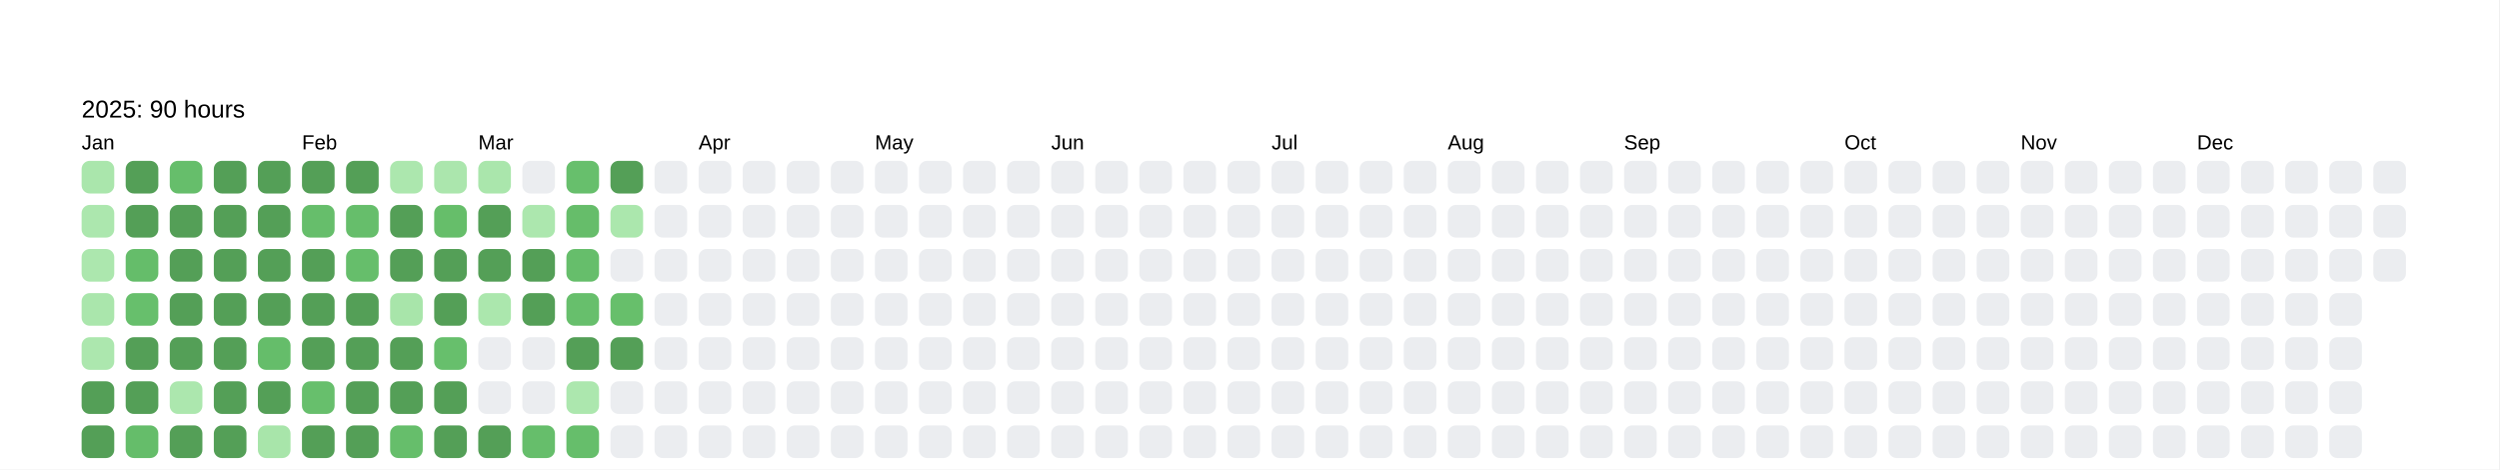
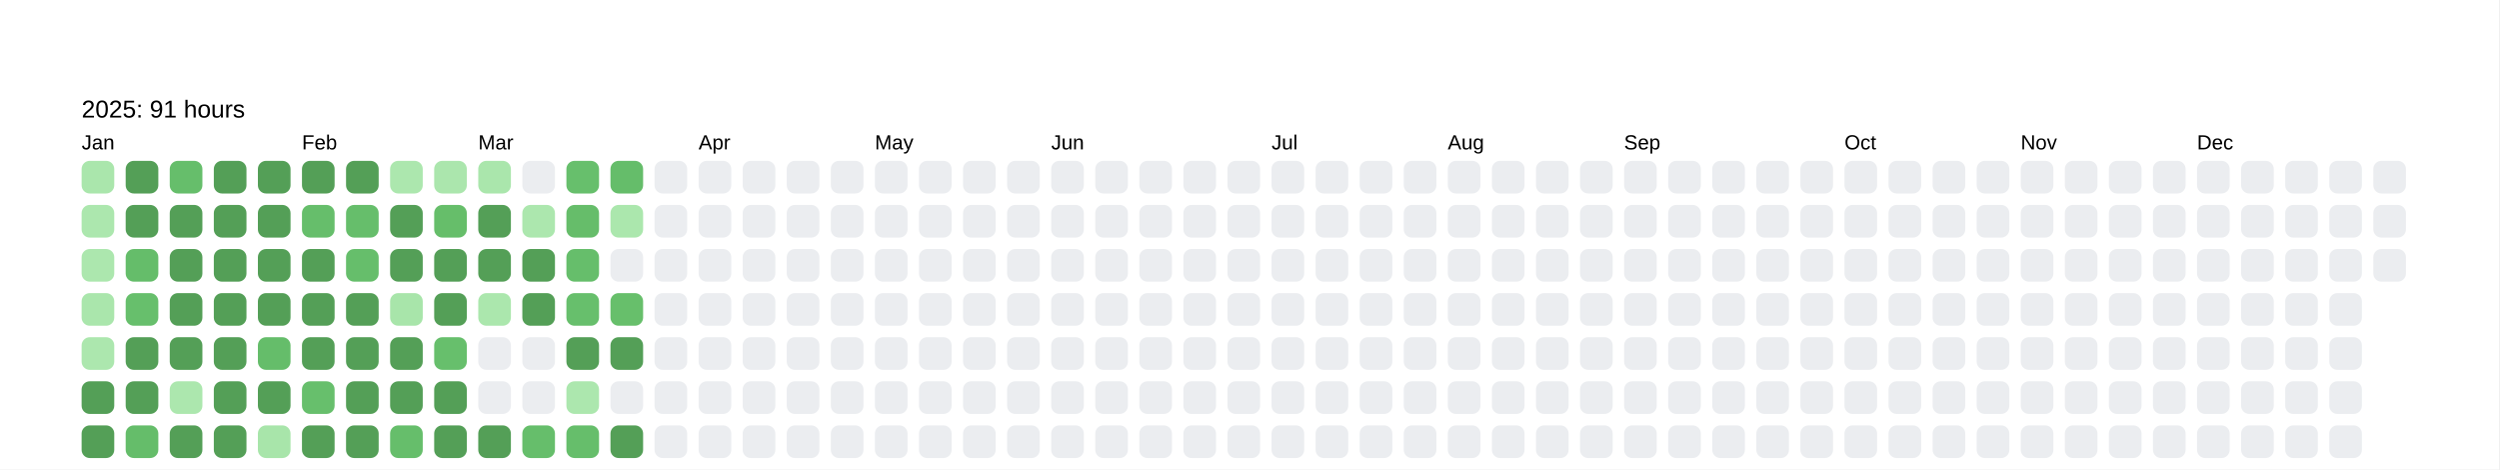
<svg xmlns="http://www.w3.org/2000/svg" baseProfile="full" height="57.5mm" version="1.1" viewBox="0,0,306.2,57.5" width="306.2mm">
  <defs />
  <rect fill="#FFFFFF" height="57.5" width="306.2" x="0" y="0" />
  <text fill="#000000" style="font-size:6px; font-family:Arial; font-weight:bold;" x="10" y="10" />
-   <text fill="#000000" style="font-size:3px; font-family:Arial;" x="10" y="14.4">2025: 90 hours</text>
+   <text fill="#000000" style="font-size:3px; font-family:Arial;" x="10" y="14.4">2025: 91 hours</text>
  <text fill="#000000" style="font-size:2.5px; font-family:Arial" x="10" y="18.3">Jan</text>
  <rect fill="#aae6ac" height="4" rx="1" ry="1" width="4" x="10" y="19.7" />
  <rect fill="#ace7ae" height="4" rx="1" ry="1" width="4" x="10" y="25.1" />
  <rect fill="#ace7ae" height="4" rx="1" ry="1" width="4" x="10" y="30.5" />
  <rect fill="#aae6ac" height="4" rx="1" ry="1" width="4" x="10" y="35.9" />
  <rect fill="#ace7ae" height="4" rx="1" ry="1" width="4" x="10" y="41.3" />
  <rect fill="#549F57" height="4" rx="1" ry="1" width="4" x="10" y="46.7" />
  <rect fill="#549F57" height="4" rx="1" ry="1" width="4" x="10" y="52.1" />
  <rect fill="#549F57" height="4" rx="1" ry="1" width="4" x="15.4" y="19.7" />
  <rect fill="#549F57" height="4" rx="1" ry="1" width="4" x="15.4" y="25.1" />
  <rect fill="#65bd6a" height="4" rx="1" ry="1" width="4" x="15.4" y="30.5" />
  <rect fill="#67bf6c" height="4" rx="1" ry="1" width="4" x="15.4" y="35.9" />
  <rect fill="#549F57" height="4" rx="1" ry="1" width="4" x="15.4" y="41.3" />
  <rect fill="#549F57" height="4" rx="1" ry="1" width="4" x="15.4" y="46.7" />
  <rect fill="#65bd6a" height="4" rx="1" ry="1" width="4" x="15.4" y="52.1" />
  <rect fill="#66be6b" height="4" rx="1" ry="1" width="4" x="20.8" y="19.7" />
  <rect fill="#549F57" height="4" rx="1" ry="1" width="4" x="20.8" y="25.1" />
  <rect fill="#549F57" height="4" rx="1" ry="1" width="4" x="20.8" y="30.5" />
  <rect fill="#549F57" height="4" rx="1" ry="1" width="4" x="20.8" y="35.9" />
  <rect fill="#549F57" height="4" rx="1" ry="1" width="4" x="20.8" y="41.3" />
  <rect fill="#ace7ae" height="4" rx="1" ry="1" width="4" x="20.8" y="46.7" />
  <rect fill="#549F57" height="4" rx="1" ry="1" width="4" x="20.8" y="52.1" />
  <rect fill="#549F57" height="4" rx="1" ry="1" width="4" x="26.2" y="19.7" />
  <rect fill="#549F57" height="4" rx="1" ry="1" width="4" x="26.2" y="25.1" />
  <rect fill="#549F57" height="4" rx="1" ry="1" width="4" x="26.2" y="30.5" />
  <rect fill="#549F57" height="4" rx="1" ry="1" width="4" x="26.2" y="35.9" />
  <rect fill="#549F57" height="4" rx="1" ry="1" width="4" x="26.2" y="41.3" />
  <rect fill="#549F57" height="4" rx="1" ry="1" width="4" x="26.2" y="46.7" />
  <rect fill="#549F57" height="4" rx="1" ry="1" width="4" x="26.2" y="52.1" />
  <rect fill="#549F57" height="4" rx="1" ry="1" width="4" x="31.6" y="19.7" />
  <rect fill="#549F57" height="4" rx="1" ry="1" width="4" x="31.6" y="25.1" />
  <rect fill="#549F57" height="4" rx="1" ry="1" width="4" x="31.6" y="30.5" />
  <rect fill="#549F57" height="4" rx="1" ry="1" width="4" x="31.6" y="35.9" />
  <rect fill="#65bd6a" height="4" rx="1" ry="1" width="4" x="31.6" y="41.3" />
  <rect fill="#549F57" height="4" rx="1" ry="1" width="4" x="31.6" y="46.7" />
  <rect fill="#a8e5aa" height="4" rx="1" ry="1" width="4" x="31.6" y="52.1" />
  <text fill="#000000" style="font-size:2.5px; font-family:Arial" x="37.0" y="18.3">Feb</text>
  <rect fill="#549F57" height="4" rx="1" ry="1" width="4" x="37.0" y="19.7" />
  <rect fill="#66be6b" height="4" rx="1" ry="1" width="4" x="37.0" y="25.1" />
  <rect fill="#549F57" height="4" rx="1" ry="1" width="4" x="37.0" y="30.5" />
  <rect fill="#549F57" height="4" rx="1" ry="1" width="4" x="37.0" y="35.9" />
  <rect fill="#549F57" height="4" rx="1" ry="1" width="4" x="37.0" y="41.3" />
  <rect fill="#67bf6c" height="4" rx="1" ry="1" width="4" x="37.0" y="46.7" />
  <rect fill="#549F57" height="4" rx="1" ry="1" width="4" x="37.0" y="52.1" />
  <rect fill="#549F57" height="4" rx="1" ry="1" width="4" x="42.4" y="19.7" />
  <rect fill="#66be6b" height="4" rx="1" ry="1" width="4" x="42.4" y="25.1" />
  <rect fill="#66be6b" height="4" rx="1" ry="1" width="4" x="42.4" y="30.5" />
  <rect fill="#549F57" height="4" rx="1" ry="1" width="4" x="42.4" y="35.9" />
  <rect fill="#549F57" height="4" rx="1" ry="1" width="4" x="42.4" y="41.3" />
  <rect fill="#549F57" height="4" rx="1" ry="1" width="4" x="42.4" y="46.7" />
  <rect fill="#549F57" height="4" rx="1" ry="1" width="4" x="42.4" y="52.1" />
  <rect fill="#ace7ae" height="4" rx="1" ry="1" width="4" x="47.8" y="19.7" />
  <rect fill="#549F57" height="4" rx="1" ry="1" width="4" x="47.8" y="25.1" />
  <rect fill="#549F57" height="4" rx="1" ry="1" width="4" x="47.8" y="30.5" />
  <rect fill="#a8e5aa" height="4" rx="1" ry="1" width="4" x="47.8" y="35.9" />
  <rect fill="#549F57" height="4" rx="1" ry="1" width="4" x="47.8" y="41.3" />
  <rect fill="#549F57" height="4" rx="1" ry="1" width="4" x="47.8" y="46.7" />
  <rect fill="#66be6b" height="4" rx="1" ry="1" width="4" x="47.8" y="52.1" />
  <rect fill="#abe6ad" height="4" rx="1" ry="1" width="4" x="53.2" y="19.7" />
  <rect fill="#66be6a" height="4" rx="1" ry="1" width="4" x="53.2" y="25.1" />
  <rect fill="#549F57" height="4" rx="1" ry="1" width="4" x="53.2" y="30.5" />
  <rect fill="#549F57" height="4" rx="1" ry="1" width="4" x="53.2" y="35.9" />
  <rect fill="#67bf6c" height="4" rx="1" ry="1" width="4" x="53.2" y="41.3" />
  <rect fill="#549F57" height="4" rx="1" ry="1" width="4" x="53.2" y="46.7" />
  <rect fill="#549F57" height="4" rx="1" ry="1" width="4" x="53.2" y="52.1" />
  <text fill="#000000" style="font-size:2.5px; font-family:Arial" x="58.6" y="18.3">Mar</text>
  <rect fill="#aae6ac" height="4" rx="1" ry="1" width="4" x="58.6" y="19.7" />
  <rect fill="#549F57" height="4" rx="1" ry="1" width="4" x="58.6" y="25.1" />
  <rect fill="#549F57" height="4" rx="1" ry="1" width="4" x="58.6" y="30.5" />
  <rect fill="#abe7ad" height="4" rx="1" ry="1" width="4" x="58.6" y="35.9" />
  <rect fill="#EBEDF0" height="4" rx="1" ry="1" width="4" x="58.6" y="41.3" />
  <rect fill="#EBEDF0" height="4" rx="1" ry="1" width="4" x="58.6" y="46.7" />
  <rect fill="#549F57" height="4" rx="1" ry="1" width="4" x="58.6" y="52.1" />
  <rect fill="#EBEDF0" height="4" rx="1" ry="1" width="4" x="64" y="19.7" />
  <rect fill="#ace7ae" height="4" rx="1" ry="1" width="4" x="64" y="25.1" />
  <rect fill="#549F57" height="4" rx="1" ry="1" width="4" x="64" y="30.5" />
  <rect fill="#549F57" height="4" rx="1" ry="1" width="4" x="64" y="35.9" />
  <rect fill="#EBEDF0" height="4" rx="1" ry="1" width="4" x="64" y="41.3" />
  <rect fill="#EBEDF0" height="4" rx="1" ry="1" width="4" x="64" y="46.7" />
  <rect fill="#66be6b" height="4" rx="1" ry="1" width="4" x="64" y="52.1" />
  <rect fill="#67bf6c" height="4" rx="1" ry="1" width="4" x="69.4" y="19.7" />
  <rect fill="#66bd6a" height="4" rx="1" ry="1" width="4" x="69.4" y="25.1" />
  <rect fill="#66be6b" height="4" rx="1" ry="1" width="4" x="69.4" y="30.5" />
  <rect fill="#67bf6c" height="4" rx="1" ry="1" width="4" x="69.4" y="35.9" />
  <rect fill="#549F57" height="4" rx="1" ry="1" width="4" x="69.4" y="41.3" />
  <rect fill="#ace7ae" height="4" rx="1" ry="1" width="4" x="69.4" y="46.7" />
  <rect fill="#66be6b" height="4" rx="1" ry="1" width="4" x="69.4" y="52.1" />
-   <rect fill="#549F57" height="4" rx="1" ry="1" width="4" x="74.8" y="19.7" />
+   <rect fill="#65bd6a" height="4" rx="1" ry="1" width="4" x="74.8" y="19.7" />
  <rect fill="#abe7ad" height="4" rx="1" ry="1" width="4" x="74.8" y="25.1" />
  <rect fill="#EBEDF0" height="4" rx="1" ry="1" width="4" x="74.8" y="30.5" />
  <rect fill="#67bf6b" height="4" rx="1" ry="1" width="4" x="74.8" y="35.9" />
  <rect fill="#549F57" height="4" rx="1" ry="1" width="4" x="74.8" y="41.3" />
  <rect fill="#EBEDF0" height="4" rx="1" ry="1" width="4" x="74.8" y="46.7" />
-   <rect fill="#EBEDF0" height="4" rx="1" ry="1" width="4" x="74.8" y="52.1" />
+   <rect fill="#549F57" height="4" rx="1" ry="1" width="4" x="74.8" y="52.1" />
  <rect fill="#EBEDF0" height="4" rx="1" ry="1" width="4" x="80.2" y="19.7" />
  <rect fill="#EBEDF0" height="4" rx="1" ry="1" width="4" x="80.2" y="25.1" />
  <rect fill="#EBEDF0" height="4" rx="1" ry="1" width="4" x="80.2" y="30.5" />
  <rect fill="#EBEDF0" height="4" rx="1" ry="1" width="4" x="80.2" y="35.9" />
  <rect fill="#EBEDF0" height="4" rx="1" ry="1" width="4" x="80.2" y="41.3" />
  <rect fill="#EBEDF0" height="4" rx="1" ry="1" width="4" x="80.2" y="46.7" />
  <rect fill="#EBEDF0" height="4" rx="1" ry="1" width="4" x="80.2" y="52.1" />
  <text fill="#000000" style="font-size:2.5px; font-family:Arial" x="85.6" y="18.3">Apr</text>
  <rect fill="#EBEDF0" height="4" rx="1" ry="1" width="4" x="85.6" y="19.7" />
  <rect fill="#EBEDF0" height="4" rx="1" ry="1" width="4" x="85.6" y="25.1" />
  <rect fill="#EBEDF0" height="4" rx="1" ry="1" width="4" x="85.6" y="30.5" />
  <rect fill="#EBEDF0" height="4" rx="1" ry="1" width="4" x="85.6" y="35.9" />
  <rect fill="#EBEDF0" height="4" rx="1" ry="1" width="4" x="85.6" y="41.3" />
  <rect fill="#EBEDF0" height="4" rx="1" ry="1" width="4" x="85.6" y="46.7" />
  <rect fill="#EBEDF0" height="4" rx="1" ry="1" width="4" x="85.6" y="52.1" />
  <rect fill="#EBEDF0" height="4" rx="1" ry="1" width="4" x="91" y="19.7" />
  <rect fill="#EBEDF0" height="4" rx="1" ry="1" width="4" x="91" y="25.1" />
  <rect fill="#EBEDF0" height="4" rx="1" ry="1" width="4" x="91" y="30.5" />
  <rect fill="#EBEDF0" height="4" rx="1" ry="1" width="4" x="91" y="35.9" />
  <rect fill="#EBEDF0" height="4" rx="1" ry="1" width="4" x="91" y="41.3" />
  <rect fill="#EBEDF0" height="4" rx="1" ry="1" width="4" x="91" y="46.7" />
  <rect fill="#EBEDF0" height="4" rx="1" ry="1" width="4" x="91" y="52.1" />
  <rect fill="#EBEDF0" height="4" rx="1" ry="1" width="4" x="96.4" y="19.7" />
  <rect fill="#EBEDF0" height="4" rx="1" ry="1" width="4" x="96.4" y="25.1" />
  <rect fill="#EBEDF0" height="4" rx="1" ry="1" width="4" x="96.4" y="30.5" />
  <rect fill="#EBEDF0" height="4" rx="1" ry="1" width="4" x="96.4" y="35.9" />
  <rect fill="#EBEDF0" height="4" rx="1" ry="1" width="4" x="96.4" y="41.3" />
  <rect fill="#EBEDF0" height="4" rx="1" ry="1" width="4" x="96.4" y="46.7" />
  <rect fill="#EBEDF0" height="4" rx="1" ry="1" width="4" x="96.4" y="52.1" />
  <rect fill="#EBEDF0" height="4" rx="1" ry="1" width="4" x="101.8" y="19.7" />
  <rect fill="#EBEDF0" height="4" rx="1" ry="1" width="4" x="101.8" y="25.1" />
  <rect fill="#EBEDF0" height="4" rx="1" ry="1" width="4" x="101.8" y="30.5" />
  <rect fill="#EBEDF0" height="4" rx="1" ry="1" width="4" x="101.8" y="35.9" />
  <rect fill="#EBEDF0" height="4" rx="1" ry="1" width="4" x="101.8" y="41.3" />
  <rect fill="#EBEDF0" height="4" rx="1" ry="1" width="4" x="101.8" y="46.7" />
  <rect fill="#EBEDF0" height="4" rx="1" ry="1" width="4" x="101.8" y="52.1" />
  <text fill="#000000" style="font-size:2.5px; font-family:Arial" x="107.2" y="18.3">May</text>
  <rect fill="#EBEDF0" height="4" rx="1" ry="1" width="4" x="107.2" y="19.7" />
  <rect fill="#EBEDF0" height="4" rx="1" ry="1" width="4" x="107.2" y="25.1" />
  <rect fill="#EBEDF0" height="4" rx="1" ry="1" width="4" x="107.2" y="30.5" />
  <rect fill="#EBEDF0" height="4" rx="1" ry="1" width="4" x="107.2" y="35.9" />
  <rect fill="#EBEDF0" height="4" rx="1" ry="1" width="4" x="107.2" y="41.3" />
  <rect fill="#EBEDF0" height="4" rx="1" ry="1" width="4" x="107.2" y="46.7" />
  <rect fill="#EBEDF0" height="4" rx="1" ry="1" width="4" x="107.2" y="52.1" />
  <rect fill="#EBEDF0" height="4" rx="1" ry="1" width="4" x="112.6" y="19.7" />
  <rect fill="#EBEDF0" height="4" rx="1" ry="1" width="4" x="112.6" y="25.1" />
  <rect fill="#EBEDF0" height="4" rx="1" ry="1" width="4" x="112.6" y="30.5" />
  <rect fill="#EBEDF0" height="4" rx="1" ry="1" width="4" x="112.6" y="35.9" />
  <rect fill="#EBEDF0" height="4" rx="1" ry="1" width="4" x="112.6" y="41.3" />
  <rect fill="#EBEDF0" height="4" rx="1" ry="1" width="4" x="112.6" y="46.7" />
  <rect fill="#EBEDF0" height="4" rx="1" ry="1" width="4" x="112.6" y="52.1" />
  <rect fill="#EBEDF0" height="4" rx="1" ry="1" width="4" x="118" y="19.7" />
  <rect fill="#EBEDF0" height="4" rx="1" ry="1" width="4" x="118" y="25.1" />
  <rect fill="#EBEDF0" height="4" rx="1" ry="1" width="4" x="118" y="30.5" />
  <rect fill="#EBEDF0" height="4" rx="1" ry="1" width="4" x="118" y="35.9" />
  <rect fill="#EBEDF0" height="4" rx="1" ry="1" width="4" x="118" y="41.3" />
  <rect fill="#EBEDF0" height="4" rx="1" ry="1" width="4" x="118" y="46.7" />
  <rect fill="#EBEDF0" height="4" rx="1" ry="1" width="4" x="118" y="52.1" />
  <rect fill="#EBEDF0" height="4" rx="1" ry="1" width="4" x="123.4" y="19.7" />
  <rect fill="#EBEDF0" height="4" rx="1" ry="1" width="4" x="123.4" y="25.1" />
  <rect fill="#EBEDF0" height="4" rx="1" ry="1" width="4" x="123.4" y="30.5" />
  <rect fill="#EBEDF0" height="4" rx="1" ry="1" width="4" x="123.4" y="35.9" />
  <rect fill="#EBEDF0" height="4" rx="1" ry="1" width="4" x="123.4" y="41.3" />
  <rect fill="#EBEDF0" height="4" rx="1" ry="1" width="4" x="123.4" y="46.7" />
  <rect fill="#EBEDF0" height="4" rx="1" ry="1" width="4" x="123.4" y="52.1" />
  <text fill="#000000" style="font-size:2.5px; font-family:Arial" x="128.8" y="18.3">Jun</text>
  <rect fill="#EBEDF0" height="4" rx="1" ry="1" width="4" x="128.8" y="19.7" />
  <rect fill="#EBEDF0" height="4" rx="1" ry="1" width="4" x="128.8" y="25.1" />
  <rect fill="#EBEDF0" height="4" rx="1" ry="1" width="4" x="128.8" y="30.5" />
  <rect fill="#EBEDF0" height="4" rx="1" ry="1" width="4" x="128.8" y="35.9" />
  <rect fill="#EBEDF0" height="4" rx="1" ry="1" width="4" x="128.8" y="41.3" />
  <rect fill="#EBEDF0" height="4" rx="1" ry="1" width="4" x="128.8" y="46.7" />
  <rect fill="#EBEDF0" height="4" rx="1" ry="1" width="4" x="128.8" y="52.1" />
  <rect fill="#EBEDF0" height="4" rx="1" ry="1" width="4" x="134.2" y="19.7" />
  <rect fill="#EBEDF0" height="4" rx="1" ry="1" width="4" x="134.2" y="25.1" />
  <rect fill="#EBEDF0" height="4" rx="1" ry="1" width="4" x="134.2" y="30.5" />
  <rect fill="#EBEDF0" height="4" rx="1" ry="1" width="4" x="134.2" y="35.9" />
  <rect fill="#EBEDF0" height="4" rx="1" ry="1" width="4" x="134.2" y="41.3" />
  <rect fill="#EBEDF0" height="4" rx="1" ry="1" width="4" x="134.2" y="46.7" />
  <rect fill="#EBEDF0" height="4" rx="1" ry="1" width="4" x="134.2" y="52.1" />
  <rect fill="#EBEDF0" height="4" rx="1" ry="1" width="4" x="139.6" y="19.7" />
  <rect fill="#EBEDF0" height="4" rx="1" ry="1" width="4" x="139.6" y="25.1" />
  <rect fill="#EBEDF0" height="4" rx="1" ry="1" width="4" x="139.6" y="30.5" />
  <rect fill="#EBEDF0" height="4" rx="1" ry="1" width="4" x="139.6" y="35.9" />
  <rect fill="#EBEDF0" height="4" rx="1" ry="1" width="4" x="139.6" y="41.3" />
  <rect fill="#EBEDF0" height="4" rx="1" ry="1" width="4" x="139.6" y="46.7" />
  <rect fill="#EBEDF0" height="4" rx="1" ry="1" width="4" x="139.6" y="52.1" />
  <rect fill="#EBEDF0" height="4" rx="1" ry="1" width="4" x="145" y="19.7" />
  <rect fill="#EBEDF0" height="4" rx="1" ry="1" width="4" x="145" y="25.1" />
  <rect fill="#EBEDF0" height="4" rx="1" ry="1" width="4" x="145" y="30.5" />
  <rect fill="#EBEDF0" height="4" rx="1" ry="1" width="4" x="145" y="35.9" />
  <rect fill="#EBEDF0" height="4" rx="1" ry="1" width="4" x="145" y="41.3" />
  <rect fill="#EBEDF0" height="4" rx="1" ry="1" width="4" x="145" y="46.7" />
  <rect fill="#EBEDF0" height="4" rx="1" ry="1" width="4" x="145" y="52.1" />
  <rect fill="#EBEDF0" height="4" rx="1" ry="1" width="4" x="150.4" y="19.7" />
  <rect fill="#EBEDF0" height="4" rx="1" ry="1" width="4" x="150.4" y="25.1" />
  <rect fill="#EBEDF0" height="4" rx="1" ry="1" width="4" x="150.4" y="30.5" />
  <rect fill="#EBEDF0" height="4" rx="1" ry="1" width="4" x="150.4" y="35.9" />
  <rect fill="#EBEDF0" height="4" rx="1" ry="1" width="4" x="150.4" y="41.3" />
  <rect fill="#EBEDF0" height="4" rx="1" ry="1" width="4" x="150.4" y="46.7" />
  <rect fill="#EBEDF0" height="4" rx="1" ry="1" width="4" x="150.4" y="52.1" />
  <text fill="#000000" style="font-size:2.5px; font-family:Arial" x="155.8" y="18.3">Jul</text>
  <rect fill="#EBEDF0" height="4" rx="1" ry="1" width="4" x="155.8" y="19.7" />
  <rect fill="#EBEDF0" height="4" rx="1" ry="1" width="4" x="155.8" y="25.1" />
  <rect fill="#EBEDF0" height="4" rx="1" ry="1" width="4" x="155.8" y="30.5" />
  <rect fill="#EBEDF0" height="4" rx="1" ry="1" width="4" x="155.8" y="35.9" />
  <rect fill="#EBEDF0" height="4" rx="1" ry="1" width="4" x="155.8" y="41.3" />
  <rect fill="#EBEDF0" height="4" rx="1" ry="1" width="4" x="155.8" y="46.7" />
  <rect fill="#EBEDF0" height="4" rx="1" ry="1" width="4" x="155.8" y="52.1" />
  <rect fill="#EBEDF0" height="4" rx="1" ry="1" width="4" x="161.2" y="19.7" />
  <rect fill="#EBEDF0" height="4" rx="1" ry="1" width="4" x="161.2" y="25.1" />
  <rect fill="#EBEDF0" height="4" rx="1" ry="1" width="4" x="161.2" y="30.5" />
  <rect fill="#EBEDF0" height="4" rx="1" ry="1" width="4" x="161.2" y="35.9" />
  <rect fill="#EBEDF0" height="4" rx="1" ry="1" width="4" x="161.2" y="41.3" />
  <rect fill="#EBEDF0" height="4" rx="1" ry="1" width="4" x="161.2" y="46.7" />
  <rect fill="#EBEDF0" height="4" rx="1" ry="1" width="4" x="161.2" y="52.1" />
  <rect fill="#EBEDF0" height="4" rx="1" ry="1" width="4" x="166.6" y="19.7" />
  <rect fill="#EBEDF0" height="4" rx="1" ry="1" width="4" x="166.6" y="25.1" />
  <rect fill="#EBEDF0" height="4" rx="1" ry="1" width="4" x="166.6" y="30.5" />
  <rect fill="#EBEDF0" height="4" rx="1" ry="1" width="4" x="166.6" y="35.9" />
  <rect fill="#EBEDF0" height="4" rx="1" ry="1" width="4" x="166.6" y="41.3" />
  <rect fill="#EBEDF0" height="4" rx="1" ry="1" width="4" x="166.6" y="46.7" />
  <rect fill="#EBEDF0" height="4" rx="1" ry="1" width="4" x="166.6" y="52.1" />
  <rect fill="#EBEDF0" height="4" rx="1" ry="1" width="4" x="172" y="19.7" />
  <rect fill="#EBEDF0" height="4" rx="1" ry="1" width="4" x="172" y="25.1" />
  <rect fill="#EBEDF0" height="4" rx="1" ry="1" width="4" x="172" y="30.5" />
  <rect fill="#EBEDF0" height="4" rx="1" ry="1" width="4" x="172" y="35.9" />
  <rect fill="#EBEDF0" height="4" rx="1" ry="1" width="4" x="172" y="41.3" />
  <rect fill="#EBEDF0" height="4" rx="1" ry="1" width="4" x="172" y="46.7" />
  <rect fill="#EBEDF0" height="4" rx="1" ry="1" width="4" x="172" y="52.1" />
  <text fill="#000000" style="font-size:2.5px; font-family:Arial" x="177.4" y="18.3">Aug</text>
  <rect fill="#EBEDF0" height="4" rx="1" ry="1" width="4" x="177.4" y="19.7" />
  <rect fill="#EBEDF0" height="4" rx="1" ry="1" width="4" x="177.4" y="25.1" />
  <rect fill="#EBEDF0" height="4" rx="1" ry="1" width="4" x="177.4" y="30.5" />
  <rect fill="#EBEDF0" height="4" rx="1" ry="1" width="4" x="177.4" y="35.9" />
  <rect fill="#EBEDF0" height="4" rx="1" ry="1" width="4" x="177.4" y="41.3" />
  <rect fill="#EBEDF0" height="4" rx="1" ry="1" width="4" x="177.4" y="46.7" />
  <rect fill="#EBEDF0" height="4" rx="1" ry="1" width="4" x="177.4" y="52.1" />
  <rect fill="#EBEDF0" height="4" rx="1" ry="1" width="4" x="182.8" y="19.7" />
  <rect fill="#EBEDF0" height="4" rx="1" ry="1" width="4" x="182.8" y="25.1" />
  <rect fill="#EBEDF0" height="4" rx="1" ry="1" width="4" x="182.8" y="30.5" />
  <rect fill="#EBEDF0" height="4" rx="1" ry="1" width="4" x="182.8" y="35.9" />
  <rect fill="#EBEDF0" height="4" rx="1" ry="1" width="4" x="182.8" y="41.3" />
  <rect fill="#EBEDF0" height="4" rx="1" ry="1" width="4" x="182.8" y="46.7" />
  <rect fill="#EBEDF0" height="4" rx="1" ry="1" width="4" x="182.8" y="52.1" />
  <rect fill="#EBEDF0" height="4" rx="1" ry="1" width="4" x="188.2" y="19.7" />
  <rect fill="#EBEDF0" height="4" rx="1" ry="1" width="4" x="188.2" y="25.1" />
  <rect fill="#EBEDF0" height="4" rx="1" ry="1" width="4" x="188.2" y="30.5" />
  <rect fill="#EBEDF0" height="4" rx="1" ry="1" width="4" x="188.2" y="35.9" />
  <rect fill="#EBEDF0" height="4" rx="1" ry="1" width="4" x="188.2" y="41.3" />
  <rect fill="#EBEDF0" height="4" rx="1" ry="1" width="4" x="188.2" y="46.7" />
  <rect fill="#EBEDF0" height="4" rx="1" ry="1" width="4" x="188.2" y="52.1" />
  <rect fill="#EBEDF0" height="4" rx="1" ry="1" width="4" x="193.6" y="19.7" />
  <rect fill="#EBEDF0" height="4" rx="1" ry="1" width="4" x="193.6" y="25.1" />
  <rect fill="#EBEDF0" height="4" rx="1" ry="1" width="4" x="193.6" y="30.5" />
  <rect fill="#EBEDF0" height="4" rx="1" ry="1" width="4" x="193.6" y="35.9" />
  <rect fill="#EBEDF0" height="4" rx="1" ry="1" width="4" x="193.6" y="41.3" />
  <rect fill="#EBEDF0" height="4" rx="1" ry="1" width="4" x="193.6" y="46.7" />
  <rect fill="#EBEDF0" height="4" rx="1" ry="1" width="4" x="193.6" y="52.1" />
  <text fill="#000000" style="font-size:2.5px; font-family:Arial" x="199" y="18.3">Sep</text>
  <rect fill="#EBEDF0" height="4" rx="1" ry="1" width="4" x="199" y="19.7" />
  <rect fill="#EBEDF0" height="4" rx="1" ry="1" width="4" x="199" y="25.1" />
  <rect fill="#EBEDF0" height="4" rx="1" ry="1" width="4" x="199" y="30.5" />
  <rect fill="#EBEDF0" height="4" rx="1" ry="1" width="4" x="199" y="35.9" />
  <rect fill="#EBEDF0" height="4" rx="1" ry="1" width="4" x="199" y="41.3" />
  <rect fill="#EBEDF0" height="4" rx="1" ry="1" width="4" x="199" y="46.7" />
  <rect fill="#EBEDF0" height="4" rx="1" ry="1" width="4" x="199" y="52.1" />
  <rect fill="#EBEDF0" height="4" rx="1" ry="1" width="4" x="204.4" y="19.7" />
  <rect fill="#EBEDF0" height="4" rx="1" ry="1" width="4" x="204.4" y="25.1" />
  <rect fill="#EBEDF0" height="4" rx="1" ry="1" width="4" x="204.4" y="30.5" />
  <rect fill="#EBEDF0" height="4" rx="1" ry="1" width="4" x="204.4" y="35.9" />
  <rect fill="#EBEDF0" height="4" rx="1" ry="1" width="4" x="204.4" y="41.3" />
  <rect fill="#EBEDF0" height="4" rx="1" ry="1" width="4" x="204.4" y="46.7" />
  <rect fill="#EBEDF0" height="4" rx="1" ry="1" width="4" x="204.4" y="52.1" />
  <rect fill="#EBEDF0" height="4" rx="1" ry="1" width="4" x="209.8" y="19.7" />
  <rect fill="#EBEDF0" height="4" rx="1" ry="1" width="4" x="209.8" y="25.1" />
  <rect fill="#EBEDF0" height="4" rx="1" ry="1" width="4" x="209.8" y="30.5" />
  <rect fill="#EBEDF0" height="4" rx="1" ry="1" width="4" x="209.8" y="35.9" />
  <rect fill="#EBEDF0" height="4" rx="1" ry="1" width="4" x="209.8" y="41.3" />
  <rect fill="#EBEDF0" height="4" rx="1" ry="1" width="4" x="209.8" y="46.7" />
  <rect fill="#EBEDF0" height="4" rx="1" ry="1" width="4" x="209.8" y="52.1" />
  <rect fill="#EBEDF0" height="4" rx="1" ry="1" width="4" x="215.2" y="19.7" />
  <rect fill="#EBEDF0" height="4" rx="1" ry="1" width="4" x="215.2" y="25.1" />
  <rect fill="#EBEDF0" height="4" rx="1" ry="1" width="4" x="215.2" y="30.5" />
  <rect fill="#EBEDF0" height="4" rx="1" ry="1" width="4" x="215.2" y="35.9" />
  <rect fill="#EBEDF0" height="4" rx="1" ry="1" width="4" x="215.2" y="41.3" />
  <rect fill="#EBEDF0" height="4" rx="1" ry="1" width="4" x="215.2" y="46.7" />
  <rect fill="#EBEDF0" height="4" rx="1" ry="1" width="4" x="215.2" y="52.1" />
  <rect fill="#EBEDF0" height="4" rx="1" ry="1" width="4" x="220.6" y="19.7" />
  <rect fill="#EBEDF0" height="4" rx="1" ry="1" width="4" x="220.6" y="25.1" />
  <rect fill="#EBEDF0" height="4" rx="1" ry="1" width="4" x="220.6" y="30.5" />
  <rect fill="#EBEDF0" height="4" rx="1" ry="1" width="4" x="220.6" y="35.9" />
  <rect fill="#EBEDF0" height="4" rx="1" ry="1" width="4" x="220.6" y="41.3" />
  <rect fill="#EBEDF0" height="4" rx="1" ry="1" width="4" x="220.6" y="46.7" />
  <rect fill="#EBEDF0" height="4" rx="1" ry="1" width="4" x="220.6" y="52.1" />
  <text fill="#000000" style="font-size:2.5px; font-family:Arial" x="226" y="18.3">Oct</text>
  <rect fill="#EBEDF0" height="4" rx="1" ry="1" width="4" x="226" y="19.7" />
  <rect fill="#EBEDF0" height="4" rx="1" ry="1" width="4" x="226" y="25.1" />
  <rect fill="#EBEDF0" height="4" rx="1" ry="1" width="4" x="226" y="30.5" />
  <rect fill="#EBEDF0" height="4" rx="1" ry="1" width="4" x="226" y="35.9" />
  <rect fill="#EBEDF0" height="4" rx="1" ry="1" width="4" x="226" y="41.3" />
  <rect fill="#EBEDF0" height="4" rx="1" ry="1" width="4" x="226" y="46.7" />
  <rect fill="#EBEDF0" height="4" rx="1" ry="1" width="4" x="226" y="52.1" />
  <rect fill="#EBEDF0" height="4" rx="1" ry="1" width="4" x="231.4" y="19.7" />
  <rect fill="#EBEDF0" height="4" rx="1" ry="1" width="4" x="231.4" y="25.1" />
  <rect fill="#EBEDF0" height="4" rx="1" ry="1" width="4" x="231.4" y="30.5" />
  <rect fill="#EBEDF0" height="4" rx="1" ry="1" width="4" x="231.4" y="35.9" />
  <rect fill="#EBEDF0" height="4" rx="1" ry="1" width="4" x="231.4" y="41.3" />
  <rect fill="#EBEDF0" height="4" rx="1" ry="1" width="4" x="231.4" y="46.7" />
  <rect fill="#EBEDF0" height="4" rx="1" ry="1" width="4" x="231.4" y="52.1" />
  <rect fill="#EBEDF0" height="4" rx="1" ry="1" width="4" x="236.8" y="19.7" />
  <rect fill="#EBEDF0" height="4" rx="1" ry="1" width="4" x="236.8" y="25.1" />
  <rect fill="#EBEDF0" height="4" rx="1" ry="1" width="4" x="236.8" y="30.5" />
  <rect fill="#EBEDF0" height="4" rx="1" ry="1" width="4" x="236.8" y="35.9" />
  <rect fill="#EBEDF0" height="4" rx="1" ry="1" width="4" x="236.8" y="41.3" />
  <rect fill="#EBEDF0" height="4" rx="1" ry="1" width="4" x="236.8" y="46.7" />
  <rect fill="#EBEDF0" height="4" rx="1" ry="1" width="4" x="236.8" y="52.1" />
  <rect fill="#EBEDF0" height="4" rx="1" ry="1" width="4" x="242.2" y="19.7" />
  <rect fill="#EBEDF0" height="4" rx="1" ry="1" width="4" x="242.2" y="25.1" />
  <rect fill="#EBEDF0" height="4" rx="1" ry="1" width="4" x="242.2" y="30.5" />
  <rect fill="#EBEDF0" height="4" rx="1" ry="1" width="4" x="242.2" y="35.9" />
  <rect fill="#EBEDF0" height="4" rx="1" ry="1" width="4" x="242.2" y="41.3" />
  <rect fill="#EBEDF0" height="4" rx="1" ry="1" width="4" x="242.2" y="46.7" />
  <rect fill="#EBEDF0" height="4" rx="1" ry="1" width="4" x="242.2" y="52.1" />
  <text fill="#000000" style="font-size:2.5px; font-family:Arial" x="247.6" y="18.3">Nov</text>
  <rect fill="#EBEDF0" height="4" rx="1" ry="1" width="4" x="247.6" y="19.7" />
  <rect fill="#EBEDF0" height="4" rx="1" ry="1" width="4" x="247.6" y="25.1" />
  <rect fill="#EBEDF0" height="4" rx="1" ry="1" width="4" x="247.6" y="30.5" />
  <rect fill="#EBEDF0" height="4" rx="1" ry="1" width="4" x="247.6" y="35.9" />
  <rect fill="#EBEDF0" height="4" rx="1" ry="1" width="4" x="247.6" y="41.3" />
  <rect fill="#EBEDF0" height="4" rx="1" ry="1" width="4" x="247.6" y="46.7" />
  <rect fill="#EBEDF0" height="4" rx="1" ry="1" width="4" x="247.6" y="52.1" />
  <rect fill="#EBEDF0" height="4" rx="1" ry="1" width="4" x="253" y="19.7" />
  <rect fill="#EBEDF0" height="4" rx="1" ry="1" width="4" x="253" y="25.1" />
  <rect fill="#EBEDF0" height="4" rx="1" ry="1" width="4" x="253" y="30.5" />
  <rect fill="#EBEDF0" height="4" rx="1" ry="1" width="4" x="253" y="35.9" />
  <rect fill="#EBEDF0" height="4" rx="1" ry="1" width="4" x="253" y="41.3" />
  <rect fill="#EBEDF0" height="4" rx="1" ry="1" width="4" x="253" y="46.7" />
  <rect fill="#EBEDF0" height="4" rx="1" ry="1" width="4" x="253" y="52.1" />
  <rect fill="#EBEDF0" height="4" rx="1" ry="1" width="4" x="258.4" y="19.7" />
  <rect fill="#EBEDF0" height="4" rx="1" ry="1" width="4" x="258.4" y="25.1" />
  <rect fill="#EBEDF0" height="4" rx="1" ry="1" width="4" x="258.4" y="30.5" />
  <rect fill="#EBEDF0" height="4" rx="1" ry="1" width="4" x="258.4" y="35.9" />
  <rect fill="#EBEDF0" height="4" rx="1" ry="1" width="4" x="258.4" y="41.3" />
  <rect fill="#EBEDF0" height="4" rx="1" ry="1" width="4" x="258.4" y="46.7" />
  <rect fill="#EBEDF0" height="4" rx="1" ry="1" width="4" x="258.4" y="52.1" />
  <rect fill="#EBEDF0" height="4" rx="1" ry="1" width="4" x="263.8" y="19.7" />
  <rect fill="#EBEDF0" height="4" rx="1" ry="1" width="4" x="263.8" y="25.1" />
  <rect fill="#EBEDF0" height="4" rx="1" ry="1" width="4" x="263.8" y="30.5" />
  <rect fill="#EBEDF0" height="4" rx="1" ry="1" width="4" x="263.8" y="35.9" />
  <rect fill="#EBEDF0" height="4" rx="1" ry="1" width="4" x="263.8" y="41.3" />
  <rect fill="#EBEDF0" height="4" rx="1" ry="1" width="4" x="263.8" y="46.7" />
  <rect fill="#EBEDF0" height="4" rx="1" ry="1" width="4" x="263.8" y="52.1" />
  <text fill="#000000" style="font-size:2.5px; font-family:Arial" x="269.2" y="18.3">Dec</text>
  <rect fill="#EBEDF0" height="4" rx="1" ry="1" width="4" x="269.2" y="19.7" />
  <rect fill="#EBEDF0" height="4" rx="1" ry="1" width="4" x="269.2" y="25.1" />
  <rect fill="#EBEDF0" height="4" rx="1" ry="1" width="4" x="269.2" y="30.5" />
  <rect fill="#EBEDF0" height="4" rx="1" ry="1" width="4" x="269.2" y="35.9" />
  <rect fill="#EBEDF0" height="4" rx="1" ry="1" width="4" x="269.2" y="41.3" />
  <rect fill="#EBEDF0" height="4" rx="1" ry="1" width="4" x="269.2" y="46.7" />
  <rect fill="#EBEDF0" height="4" rx="1" ry="1" width="4" x="269.2" y="52.1" />
  <rect fill="#EBEDF0" height="4" rx="1" ry="1" width="4" x="274.6" y="19.7" />
  <rect fill="#EBEDF0" height="4" rx="1" ry="1" width="4" x="274.6" y="25.1" />
  <rect fill="#EBEDF0" height="4" rx="1" ry="1" width="4" x="274.6" y="30.5" />
  <rect fill="#EBEDF0" height="4" rx="1" ry="1" width="4" x="274.6" y="35.9" />
  <rect fill="#EBEDF0" height="4" rx="1" ry="1" width="4" x="274.6" y="41.3" />
  <rect fill="#EBEDF0" height="4" rx="1" ry="1" width="4" x="274.6" y="46.7" />
  <rect fill="#EBEDF0" height="4" rx="1" ry="1" width="4" x="274.6" y="52.1" />
  <rect fill="#EBEDF0" height="4" rx="1" ry="1" width="4" x="280" y="19.7" />
  <rect fill="#EBEDF0" height="4" rx="1" ry="1" width="4" x="280" y="25.1" />
  <rect fill="#EBEDF0" height="4" rx="1" ry="1" width="4" x="280" y="30.5" />
  <rect fill="#EBEDF0" height="4" rx="1" ry="1" width="4" x="280" y="35.9" />
  <rect fill="#EBEDF0" height="4" rx="1" ry="1" width="4" x="280" y="41.3" />
  <rect fill="#EBEDF0" height="4" rx="1" ry="1" width="4" x="280" y="46.7" />
  <rect fill="#EBEDF0" height="4" rx="1" ry="1" width="4" x="280" y="52.1" />
  <rect fill="#EBEDF0" height="4" rx="1" ry="1" width="4" x="285.4" y="19.7" />
  <rect fill="#EBEDF0" height="4" rx="1" ry="1" width="4" x="285.4" y="25.1" />
  <rect fill="#EBEDF0" height="4" rx="1" ry="1" width="4" x="285.4" y="30.5" />
  <rect fill="#EBEDF0" height="4" rx="1" ry="1" width="4" x="285.4" y="35.9" />
  <rect fill="#EBEDF0" height="4" rx="1" ry="1" width="4" x="285.4" y="41.3" />
  <rect fill="#EBEDF0" height="4" rx="1" ry="1" width="4" x="285.4" y="46.7" />
  <rect fill="#EBEDF0" height="4" rx="1" ry="1" width="4" x="285.4" y="52.1" />
  <rect fill="#EBEDF0" height="4" rx="1" ry="1" width="4" x="290.8" y="19.7" />
  <rect fill="#EBEDF0" height="4" rx="1" ry="1" width="4" x="290.8" y="25.1" />
  <rect fill="#EBEDF0" height="4" rx="1" ry="1" width="4" x="290.8" y="30.5" />
</svg>
